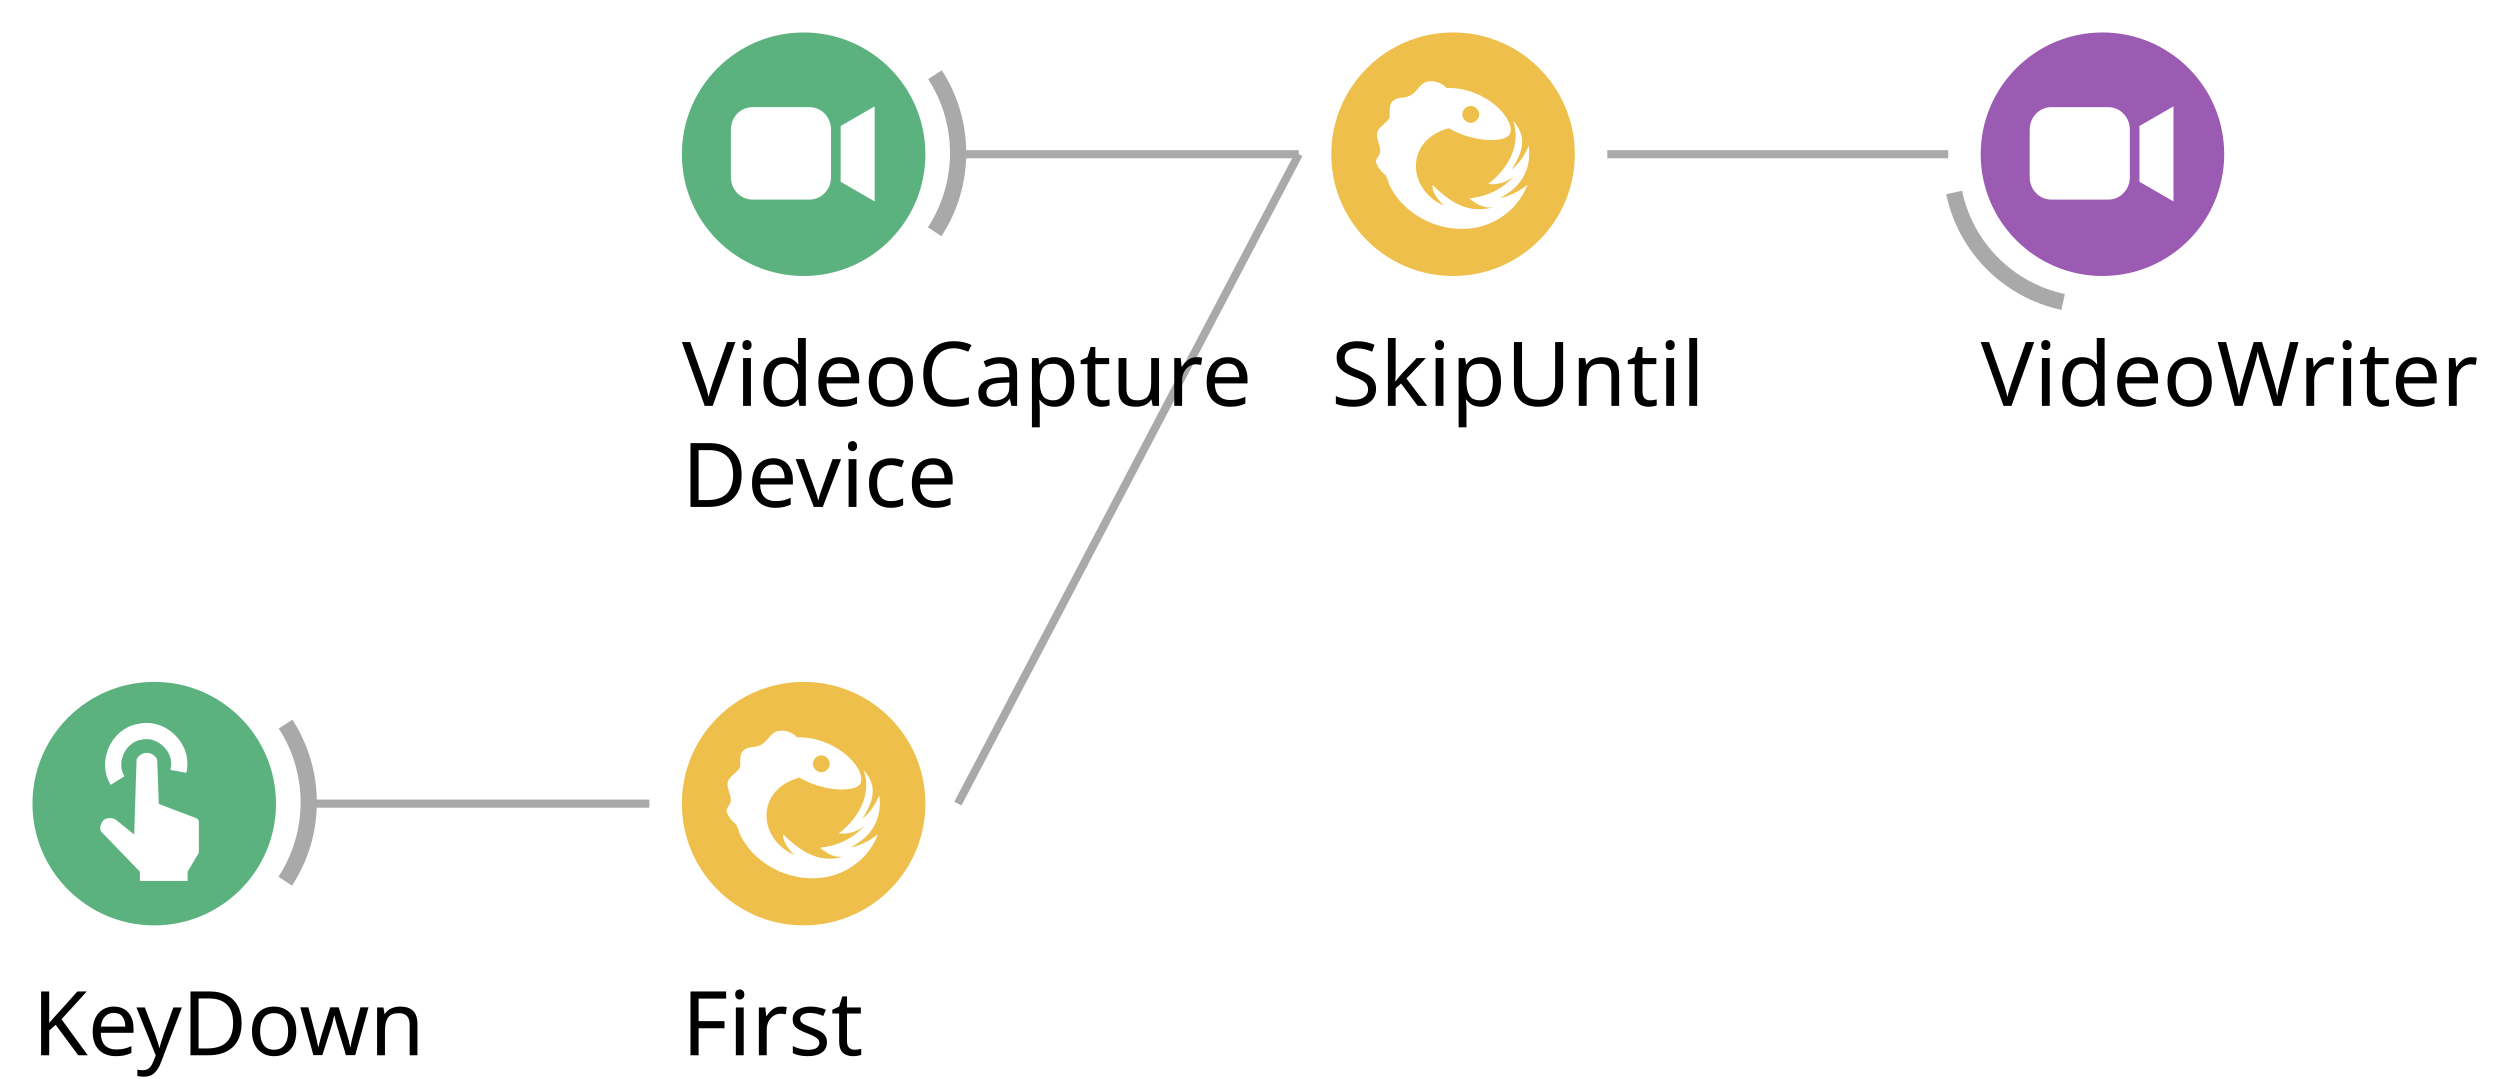
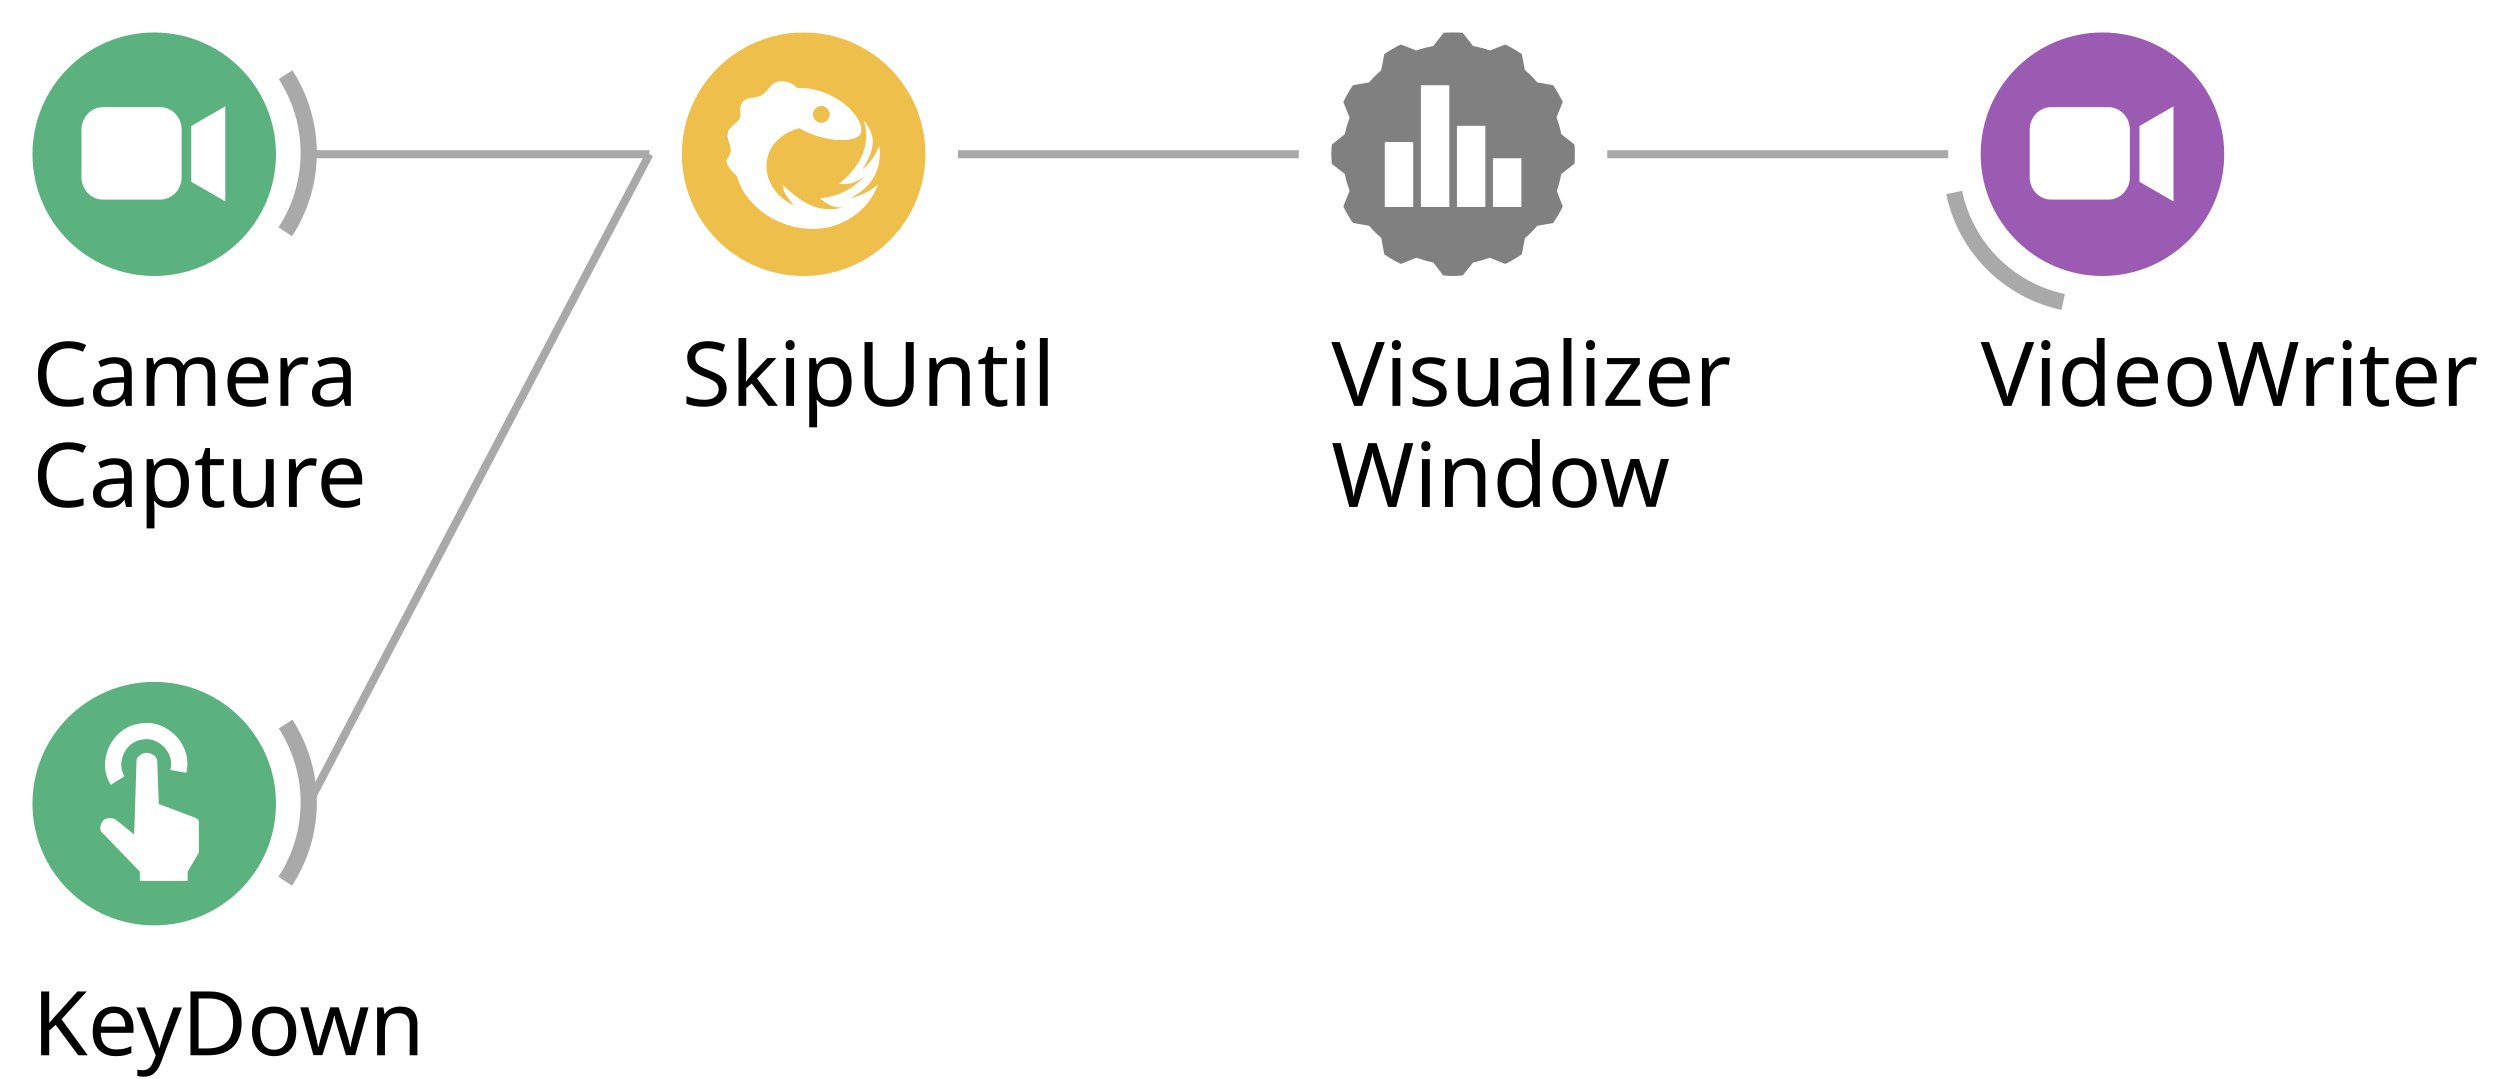
<svg xmlns="http://www.w3.org/2000/svg" width="307.974" height="132.825" id="SvgGdi_output">
  <style>text { fill: #000; } @media (prefers-color-scheme: dark) { text { fill: #eee; } }</style>
  <rect id="background" height="100.00%" style="fill:none;" width="100.00%" y="0.00" x="0.00" />
  <g style="shape-rendering:auto;" id="root_group">
    <line y1="19.00" style="stroke:rgb(169,169,169);fill:none;stroke-linecap:butt;stroke-miterlimit:9;opacity:1;stroke-width:1;stroke-linejoin:miter;" id="2" x2="240.00" y2="19.00" x1="198.00" />
    <line y1="19.00" style="stroke:rgb(169,169,169);fill:none;stroke-linecap:butt;stroke-miterlimit:9;opacity:1;stroke-width:1;stroke-linejoin:miter;" id="3" x2="160.00" y2="19.00" x1="118.00" />
-     <line y1="99.00" style="stroke:rgb(169,169,169);fill:none;stroke-linecap:butt;stroke-miterlimit:9;opacity:1;stroke-width:1;stroke-linejoin:miter;" id="4" x2="160.00" y2="19.00" x1="118.00" />
-     <line y1="99.00" style="stroke:rgb(169,169,169);fill:none;stroke-linecap:butt;stroke-miterlimit:9;opacity:1;stroke-width:1;stroke-linejoin:miter;" id="5" x2="80.00" y2="99.00" x1="38.00" />
+     <line y1="19.00" style="stroke:rgb(169,169,169);fill:none;stroke-linecap:butt;stroke-miterlimit:9;opacity:1;stroke-width:1;stroke-linejoin:miter;" id="4" x2="80.00" y2="19.00" x1="38.00" />
+     <line y1="99.00" style="stroke:rgb(169,169,169);fill:none;stroke-linecap:butt;stroke-miterlimit:9;opacity:1;stroke-width:1;stroke-linejoin:miter;" id="5" x2="80.00" y2="19.00" x1="38.00" />
    <path style="stroke:rgb(169,169,169);fill:none;stroke-linecap:butt;stroke-miterlimit:9;opacity:1;stroke-width:2;stroke-linejoin:miter;" transform="matrix(1.00 0.00 0.00 1.00 244.00 4.00 ) " id="39" d="M 10.158 33.2 C 3.405 31.759 -1.861 26.469 -3.271 19.71 " />
    <ellipse id="40" cy="15.00" cx="15.00" transform="matrix(1.00 0.00 0.00 1.00 244.00 4.00 ) " rx="15.00" ry="15.00" style="stroke:none;opacity:1;fill:rgb(155,91,179);" />
    <path d="M 23.75 9.1 19.559 11.521 19.559 18.394 23.75 20.815 z " style="stroke:none;fill-rule:evenodd;opacity:1;fill:rgb(255,255,255);" transform="matrix(1.00 0.00 0.00 1.00 244.00 4.00 ) " id="44" />
    <path d="M 8.693 9.2 15.719 9.2 C 17.19 9.2 18.374 10.434 18.374 11.966 L 18.374 17.823 C 18.374 19.356 17.19 20.589 15.719 20.589 L 8.693 20.589 C 7.222 20.589 6.038 19.356 6.038 17.823 L 6.038 11.966 C 6.038 10.434 7.222 9.2 8.693 9.2 z " style="stroke:none;fill-rule:evenodd;opacity:1;fill:rgb(255,255,255);" transform="matrix(1.00 0.00 0.00 1.00 244.00 4.00 ) " id="45" />
    <text id="46" transform="matrix(1.00 0.00 0.00 1.00 0.00 0.00 ) " x="244.00px" y="39.00px" style="stroke:none;clip-path:url(#48_text_clipper);font-family:Microsoft Sans Serif;font-size:8.25pt;opacity:1;">
      <tspan dy="8.25pt" id="50">VideoWriter</tspan>
    </text>
-     <ellipse id="54" cy="15.00" cx="15.00" transform="matrix(1.00 0.00 0.00 1.00 164.00 4.00 ) " rx="15.00" ry="15.00" style="stroke:none;opacity:1;fill:rgb(238,192,75);" />
-     <path d="M 12.246 6.014 12.246 6.02 C 12.058 6.02 11.895 6.04 11.767 6.066 10.869 6.353 10.896 6.934 9.877 7.686 8.863 8.264 8.353 7.82 7.615 8.42 6.878 9.016 7.393 10.383 7.084 10.648 6.777 11.18 5.826 11.655 5.652 12.326 5.509 13.185 6.042 13.797 6.021 14.533 6.083 15.146 5.411 15.495 5.508 15.992 5.797 16.804 6.354 17.292 6.617 17.518 6.663 17.55 6.7 17.599 6.715 17.602 6.791 17.792 6.859 17.986 6.955 18.166 6.95 18.14 6.949 18.114 6.943 18.088 6.998 18.305 7.055 18.524 7.133 18.738 8.683 22.099 12.814 24.686 17.342 24.117 19.541 23.848 22.824 22.332 24.166 18.738 23.22 19.587 21.532 20.324 20.777 20.381 23.33 19.105 24.707 16.937 24.32 13.975 23.792 15.233 23.093 16.201 22.221 16.865 24.075 13.976 23.757 12.481 22.385 10.84 23.366 13.539 22.097 16.534 19.332 18.664 20.452 18.785 21.517 18.516 22.502 17.713 21.013 19.374 19.15 20.208 17.014 20.436 18.034 21.303 19.018 21.695 19.959 21.527 17.345 22.249 15.155 21.454 12.49 18.801 12.351 19.515 13.105 20.628 13.883 21.338 9.373 19.383 8.976 13.296 14.469 11.793 14.472 11.793 14.475 11.794 14.478 11.793 17.75 13.707 21.865 13.581 22.051 12.344 22.509 10.861 19.965 7.805 16.162 7.008 15.462 6.871 14.792 6.817 14.154 6.836 14.167 6.836 14.179 6.836 14.191 6.826 13.584 6.177 12.81 6.012 12.246 6.014 z M 17.178 9.047 C 17.724 9.047 18.223 9.544 18.223 10.09 18.223 10.636 17.724 11.133 17.178 11.133 16.632 11.133 16.135 10.636 16.135 10.09 16.135 9.544 16.632 9.047 17.178 9.047 z " style="stroke:none;fill-rule:evenodd;opacity:1;fill:rgb(255,255,255);" transform="matrix(1.00 0.00 0.00 1.00 164.00 4.00 ) " id="57" />
-     <text id="58" transform="matrix(1.00 0.00 0.00 1.00 0.00 0.00 ) " x="164.00px" y="39.00px" style="stroke:none;clip-path:url(#60_text_clipper);font-family:Microsoft Sans Serif;font-size:8.25pt;opacity:1;">
-       <tspan dy="8.25pt" id="62">SkipUntil</tspan>
+     <path transform="matrix(1.00 0.00 0.00 1.00 164.00 4.00 ) " id="54" d="M 15 0 C 15.401 0 15.794 0 16.187 0.033 L 17.476 1.671 C 18.195 1.804 18.878 1.977 19.552 2.218 L 21.429 1.483 C 22.14 1.823 22.829 2.227 23.473 2.67 L 23.849 4.621 C 24.395 5.087 24.913 5.605 25.379 6.151 L 27.33 6.494 C 27.773 7.138 28.177 7.861 28.517 8.571 L 27.746 10.448 C 27.987 11.122 28.196 11.805 28.329 12.523 L 29.967 13.813 C 29.998 14.206 30 14.599 30 15 30 15.392 29.997 15.769 29.967 16.154 L 28.329 17.44 C 28.198 18.146 28.017 18.852 27.782 19.516 L 28.517 21.429 C 28.176 22.143 27.775 22.826 27.33 23.473 L 25.379 23.813 C 24.913 24.358 24.395 24.877 23.849 25.342 L 23.473 27.33 C 22.828 27.774 22.14 28.177 21.429 28.517 L 19.516 27.746 C 18.851 27.982 18.184 28.198 17.476 28.329 L 16.187 29.934 C 15.793 29.965 15.401 30 15 30 14.599 30 14.173 29.966 13.78 29.934 L 12.56 28.329 C 11.862 28.2 11.141 27.977 10.484 27.746 L 8.571 28.517 C 7.856 28.176 7.174 27.776 6.527 27.33 L 6.151 25.306 C 5.617 24.848 5.114 24.348 4.658 23.813 L 2.67 23.473 C 2.225 22.826 1.824 22.143 1.483 21.429 L 2.254 19.516 C 2.023 18.859 1.8 18.138 1.671 17.44 L 0.066 16.187 C 0.035 15.794 -9.272993E-05 15.401 -9.272993E-05 15 -9.272993E-05 14.599 0.035 14.206 0.066 13.813 L 1.671 12.524 C 1.802 11.816 2.019 11.149 2.254 10.484 L 1.483 8.571 C 1.823 7.861 2.227 7.138 2.67 6.494 L 4.658 6.151 C 5.114 5.616 5.617 5.116 6.151 4.658 L 6.527 2.67 C 7.174 2.225 7.857 1.824 8.571 1.483 L 10.484 2.218 C 11.148 1.983 11.854 1.802 12.56 1.671 L 13.846 0.033 C 14.231 0.003 14.608 -0 15 -0 z " style="stroke:none;fill-rule:evenodd;opacity:1;fill:rgb(128,128,128);" />
+     <rect id="61" height="8.00" style="stroke:none;opacity:1;fill:rgb(255,255,255);" transform="matrix(1.00 0.00 0.00 1.00 164.00 4.00 ) " width="3.50" y="13.50" x="6.59" />
+     <rect id="62" height="15.00" style="stroke:none;opacity:1;fill:rgb(255,255,255);" transform="matrix(1.00 0.00 0.00 1.00 164.00 4.00 ) " width="3.50" y="6.50" x="11.04" />
+     <rect id="63" height="10.00" style="stroke:none;opacity:1;fill:rgb(255,255,255);" transform="matrix(1.00 0.00 0.00 1.00 164.00 4.00 ) " width="3.50" y="11.50" x="15.48" />
+     <rect id="64" height="6.00" style="stroke:none;opacity:1;fill:rgb(255,255,255);" transform="matrix(1.00 0.00 0.00 1.00 164.00 4.00 ) " width="3.50" y="15.50" x="19.92" />
+     <text id="65" transform="matrix(1.00 0.00 0.00 1.00 0.00 0.00 ) " x="164.00px" y="39.00px" style="stroke:none;clip-path:url(#67_text_clipper);font-family:Microsoft Sans Serif;font-size:8.25pt;opacity:1;">
+       <tspan dy="8.25pt" id="69">Visualizer</tspan>
    </text>
-     <path d="M 31.179 5.2 C 34.998 11.092 34.981 18.682 31.136 24.557 " style="stroke:rgb(169,169,169);fill:none;stroke-linecap:butt;stroke-miterlimit:9;opacity:1;stroke-width:2;stroke-linejoin:miter;" transform="matrix(1.00 0.00 0.00 1.00 84.00 4.00 ) " id="67" />
-     <ellipse id="68" cy="15.00" cx="15.00" transform="matrix(1.00 0.00 0.00 1.00 84.00 4.00 ) " rx="15.00" ry="15.00" style="stroke:none;opacity:1;fill:rgb(91,178,126);" />
-     <path d="M 23.75 9.1 19.559 11.521 19.559 18.394 23.75 20.815 z " style="stroke:none;fill-rule:evenodd;opacity:1;fill:rgb(255,255,255);" transform="matrix(1.00 0.00 0.00 1.00 84.00 4.00 ) " id="69" />
-     <path d="M 8.693 9.2 15.719 9.2 C 17.19 9.2 18.374 10.434 18.374 11.966 L 18.374 17.823 C 18.374 19.356 17.19 20.589 15.719 20.589 L 8.693 20.589 C 7.222 20.589 6.038 19.356 6.038 17.823 L 6.038 11.966 C 6.038 10.434 7.222 9.2 8.693 9.2 z " style="stroke:none;fill-rule:evenodd;opacity:1;fill:rgb(255,255,255);" transform="matrix(1.00 0.00 0.00 1.00 84.00 4.00 ) " id="70" />
-     <text id="71" transform="matrix(1.00 0.00 0.00 1.00 0.00 0.00 ) " x="84.00px" y="39.00px" style="stroke:none;clip-path:url(#73_text_clipper);font-family:Microsoft Sans Serif;font-size:8.25pt;opacity:1;">
-       <tspan dy="8.25pt" id="75">VideoCapture</tspan>
+     <text id="71" transform="matrix(1.00 0.00 0.00 1.00 0.00 0.00 ) " x="164.00px" y="51.45px" style="stroke:none;clip-path:url(#73_text_clipper);font-family:Microsoft Sans Serif;font-size:8.25pt;opacity:1;">
+       <tspan dy="8.25pt" id="75">Window</tspan>
    </text>
-     <text id="77" transform="matrix(1.00 0.00 0.00 1.00 0.00 0.00 ) " x="84.00px" y="51.45px" style="stroke:none;clip-path:url(#79_text_clipper);font-family:Microsoft Sans Serif;font-size:8.25pt;opacity:1;">
-       <tspan dy="8.25pt" id="81">Device</tspan>
+     <ellipse id="79" cy="15.00" cx="15.00" transform="matrix(1.00 0.00 0.00 1.00 84.00 4.00 ) " rx="15.00" ry="15.00" style="stroke:none;opacity:1;fill:rgb(238,192,75);" />
+     <path style="stroke:none;fill-rule:evenodd;opacity:1;fill:rgb(255,255,255);" transform="matrix(1.00 0.00 0.00 1.00 84.00 4.00 ) " id="82" d="M 12.246 6.014 12.246 6.02 C 12.058 6.02 11.895 6.04 11.767 6.066 10.869 6.353 10.896 6.934 9.877 7.686 8.863 8.264 8.353 7.82 7.615 8.42 6.878 9.016 7.393 10.383 7.084 10.648 6.777 11.18 5.826 11.655 5.652 12.326 5.509 13.185 6.042 13.797 6.021 14.533 6.083 15.146 5.411 15.495 5.508 15.992 5.797 16.804 6.354 17.292 6.617 17.518 6.663 17.55 6.7 17.599 6.715 17.602 6.791 17.792 6.859 17.986 6.955 18.166 6.95 18.14 6.949 18.114 6.943 18.088 6.998 18.305 7.055 18.524 7.133 18.738 8.683 22.099 12.814 24.686 17.342 24.117 19.541 23.848 22.824 22.332 24.166 18.738 23.22 19.587 21.532 20.324 20.777 20.381 23.33 19.105 24.707 16.937 24.32 13.975 23.792 15.233 23.093 16.201 22.221 16.865 24.075 13.976 23.757 12.481 22.385 10.84 23.366 13.539 22.097 16.534 19.332 18.664 20.452 18.785 21.517 18.516 22.502 17.713 21.013 19.374 19.15 20.208 17.014 20.436 18.034 21.303 19.018 21.695 19.959 21.527 17.345 22.249 15.155 21.454 12.49 18.801 12.351 19.515 13.105 20.628 13.883 21.338 9.373 19.383 8.976 13.296 14.469 11.793 14.472 11.793 14.475 11.794 14.478 11.793 17.75 13.707 21.865 13.581 22.051 12.344 22.509 10.861 19.965 7.805 16.162 7.008 15.462 6.871 14.792 6.817 14.154 6.836 14.167 6.836 14.179 6.836 14.191 6.826 13.584 6.177 12.81 6.012 12.246 6.014 z M 17.178 9.047 C 17.724 9.047 18.223 9.544 18.223 10.09 18.223 10.636 17.724 11.133 17.178 11.133 16.632 11.133 16.135 10.636 16.135 10.09 16.135 9.544 16.632 9.047 17.178 9.047 z " />
+     <text id="83" transform="matrix(1.00 0.00 0.00 1.00 0.00 0.00 ) " x="84.00px" y="39.00px" style="stroke:none;clip-path:url(#85_text_clipper);font-family:Microsoft Sans Serif;font-size:8.25pt;opacity:1;">
+       <tspan dy="8.25pt" id="87">SkipUntil</tspan>
    </text>
-     <ellipse id="83" cy="15.00" cx="15.00" transform="matrix(1.00 0.00 0.00 1.00 84.00 84.00 ) " rx="15.00" ry="15.00" style="stroke:none;opacity:1;fill:rgb(238,192,75);" />
-     <path d="M 12.246 6.014 12.246 6.02 C 12.058 6.02 11.895 6.04 11.767 6.066 10.869 6.353 10.896 6.934 9.877 7.686 8.863 8.264 8.353 7.82 7.615 8.42 6.878 9.016 7.393 10.383 7.084 10.648 6.777 11.18 5.826 11.655 5.652 12.326 5.509 13.185 6.042 13.797 6.021 14.533 6.083 15.146 5.411 15.495 5.508 15.992 5.797 16.804 6.354 17.292 6.617 17.518 6.663 17.55 6.7 17.599 6.715 17.602 6.791 17.792 6.859 17.986 6.955 18.166 6.95 18.14 6.949 18.114 6.943 18.088 6.998 18.305 7.055 18.524 7.133 18.738 8.683 22.099 12.814 24.686 17.342 24.117 19.541 23.848 22.824 22.332 24.166 18.738 23.22 19.587 21.532 20.324 20.777 20.381 23.33 19.105 24.707 16.937 24.32 13.975 23.792 15.233 23.093 16.201 22.221 16.865 24.075 13.976 23.757 12.481 22.385 10.84 23.366 13.539 22.097 16.534 19.332 18.664 20.452 18.785 21.517 18.516 22.502 17.713 21.013 19.374 19.15 20.208 17.014 20.436 18.034 21.303 19.018 21.695 19.959 21.527 17.345 22.249 15.155 21.454 12.49 18.801 12.351 19.515 13.105 20.628 13.883 21.338 9.373 19.383 8.976 13.296 14.469 11.793 14.472 11.793 14.475 11.794 14.478 11.793 17.75 13.707 21.865 13.581 22.051 12.344 22.509 10.861 19.965 7.805 16.162 7.008 15.462 6.871 14.792 6.817 14.154 6.836 14.167 6.836 14.179 6.836 14.191 6.826 13.584 6.177 12.81 6.012 12.246 6.014 z M 17.178 9.047 C 17.724 9.047 18.223 9.544 18.223 10.09 18.223 10.636 17.724 11.133 17.178 11.133 16.632 11.133 16.135 10.636 16.135 10.09 16.135 9.544 16.632 9.047 17.178 9.047 z " style="stroke:none;fill-rule:evenodd;opacity:1;fill:rgb(255,255,255);" transform="matrix(1.00 0.00 0.00 1.00 84.00 84.00 ) " id="84" />
-     <text id="85" transform="matrix(1.00 0.00 0.00 1.00 0.00 0.00 ) " x="84.00px" y="119.00px" style="stroke:none;clip-path:url(#87_text_clipper);font-family:Microsoft Sans Serif;font-size:8.25pt;opacity:1;">
-       <tspan dy="8.25pt" id="89">First</tspan>
+     <path d="M 31.179 5.2 C 34.998 11.092 34.981 18.682 31.136 24.557 " style="stroke:rgb(169,169,169);fill:none;stroke-linecap:butt;stroke-miterlimit:9;opacity:1;stroke-width:2;stroke-linejoin:miter;" transform="matrix(1.00 0.00 0.00 1.00 4.00 4.00 ) " id="92" />
+     <ellipse id="93" cy="15.00" cx="15.00" transform="matrix(1.00 0.00 0.00 1.00 4.00 4.00 ) " rx="15.00" ry="15.00" style="stroke:none;opacity:1;fill:rgb(91,178,126);" />
+     <path d="M 23.75 9.1 19.559 11.521 19.559 18.394 23.75 20.815 z " style="stroke:none;fill-rule:evenodd;opacity:1;fill:rgb(255,255,255);" transform="matrix(1.00 0.00 0.00 1.00 4.00 4.00 ) " id="94" />
+     <path d="M 8.693 9.2 15.719 9.2 C 17.19 9.2 18.374 10.434 18.374 11.966 L 18.374 17.823 C 18.374 19.356 17.19 20.589 15.719 20.589 L 8.693 20.589 C 7.222 20.589 6.038 19.356 6.038 17.823 L 6.038 11.966 C 6.038 10.434 7.222 9.2 8.693 9.2 z " style="stroke:none;fill-rule:evenodd;opacity:1;fill:rgb(255,255,255);" transform="matrix(1.00 0.00 0.00 1.00 4.00 4.00 ) " id="95" />
+     <text id="96" transform="matrix(1.00 0.00 0.00 1.00 0.00 0.00 ) " x="4.00px" y="39.00px" style="stroke:none;clip-path:url(#98_text_clipper);font-family:Microsoft Sans Serif;font-size:8.25pt;opacity:1;">
+       <tspan dy="8.25pt" id="100">Camera</tspan>
    </text>
-     <path d="M 31.179 5.2 C 34.998 11.092 34.981 18.682 31.136 24.557 " style="stroke:rgb(169,169,169);fill:none;stroke-linecap:butt;stroke-miterlimit:9;opacity:1;stroke-width:2;stroke-linejoin:miter;" transform="matrix(1.00 0.00 0.00 1.00 4.00 84.00 ) " id="91" />
-     <ellipse id="92" cy="15.00" cx="15.00" transform="matrix(1.00 0.00 0.00 1.00 4.00 84.00 ) " rx="15.00" ry="15.00" style="stroke:none;opacity:1;fill:rgb(91,178,126);" />
-     <path style="stroke:none;fill-rule:evenodd;opacity:1;fill:rgb(255,255,255);" transform="matrix(1.00 0.00 0.00 1.00 4.00 84.00 ) " id="96" d="M 8.54 18.526 C 8.155 18.14 8.427 17.373 8.751 17.049 9.069 16.731 9.886 16.655 10.34 17.036 L 12.53 18.805 12.821 9.664 C 12.821 9.306 13.425 8.74 14.053 8.74 14.799 8.74 15.368 9.316 15.368 9.695 L 15.559 15.043 20.064 16.746 C 20.25 16.81 20.495 16.995 20.495 17.222 L 20.498 21.05 19.113 23.38 19.113 24.518 13.232 24.518 13.232 23.38 z " />
-     <path transform="matrix(1.00 0.00 0.00 1.00 4.00 84.00 ) " id="97" d="M 10.482 12.156 C 9.064 9.888 10.573 6.569 13.215 6.147 15.816 5.523 18.483 8.01 18.043 10.649 L 17.977 11.026 " style="stroke:rgb(255,255,255);fill:none;stroke-linecap:butt;stroke-miterlimit:9;opacity:1;stroke-width:2;stroke-linejoin:miter;" />
-     <text id="98" transform="matrix(1.00 0.00 0.00 1.00 0.00 0.00 ) " x="4.00px" y="119.00px" style="stroke:none;clip-path:url(#100_text_clipper);font-family:Microsoft Sans Serif;font-size:8.25pt;opacity:1;">
-       <tspan dy="8.25pt" id="102">KeyDown</tspan>
+     <text id="102" transform="matrix(1.00 0.00 0.00 1.00 0.00 0.00 ) " x="4.00px" y="51.45px" style="stroke:none;clip-path:url(#104_text_clipper);font-family:Microsoft Sans Serif;font-size:8.25pt;opacity:1;">
+       <tspan dy="8.25pt" id="106">Capture</tspan>
+     </text>
+     <path d="M 31.179 5.2 C 34.998 11.092 34.981 18.682 31.136 24.557 " style="stroke:rgb(169,169,169);fill:none;stroke-linecap:butt;stroke-miterlimit:9;opacity:1;stroke-width:2;stroke-linejoin:miter;" transform="matrix(1.00 0.00 0.00 1.00 4.00 84.00 ) " id="108" />
+     <ellipse id="109" cy="15.00" cx="15.00" transform="matrix(1.00 0.00 0.00 1.00 4.00 84.00 ) " rx="15.00" ry="15.00" style="stroke:none;opacity:1;fill:rgb(91,178,126);" />
+     <path style="stroke:none;fill-rule:evenodd;opacity:1;fill:rgb(255,255,255);" transform="matrix(1.00 0.00 0.00 1.00 4.00 84.00 ) " id="113" d="M 8.54 18.526 C 8.155 18.14 8.427 17.373 8.751 17.049 9.069 16.731 9.886 16.655 10.34 17.036 L 12.53 18.805 12.821 9.664 C 12.821 9.306 13.425 8.74 14.053 8.74 14.799 8.74 15.368 9.316 15.368 9.695 L 15.559 15.043 20.064 16.746 C 20.25 16.81 20.495 16.995 20.495 17.222 L 20.498 21.05 19.113 23.38 19.113 24.518 13.232 24.518 13.232 23.38 z " />
+     <path transform="matrix(1.00 0.00 0.00 1.00 4.00 84.00 ) " id="114" d="M 10.482 12.156 C 9.064 9.888 10.573 6.569 13.215 6.147 15.816 5.523 18.483 8.01 18.043 10.649 L 17.977 11.026 " style="stroke:rgb(255,255,255);fill:none;stroke-linecap:butt;stroke-miterlimit:9;opacity:1;stroke-width:2;stroke-linejoin:miter;" />
+     <text id="115" transform="matrix(1.00 0.00 0.00 1.00 0.00 0.00 ) " x="4.00px" y="119.00px" style="stroke:none;clip-path:url(#117_text_clipper);font-family:Microsoft Sans Serif;font-size:8.25pt;opacity:1;">
+       <tspan dy="8.25pt" id="119">KeyDown</tspan>
    </text>
  </g>
  <defs id="clips_hatches_and_gradients">
    <clipPath id="48_text_clipper">
      <rect x="244.00" y="39.00" width="62.97" height="13.83" id="49" />
    </clipPath>
-     <clipPath id="60_text_clipper">
-       <rect x="164.00" y="39.00" width="48.57" height="13.83" id="61" />
+     <clipPath id="67_text_clipper">
+       <rect x="164.00" y="39.00" width="52.98" height="27.65" id="68" />
    </clipPath>
    <clipPath id="73_text_clipper">
-       <rect x="84.00" y="39.00" width="73.01" height="27.65" id="74" />
+       <rect x="164.00" y="51.45" width="52.98" height="27.65" id="74" />
    </clipPath>
-     <clipPath id="79_text_clipper">
-       <rect x="84.00" y="51.45" width="73.01" height="27.65" id="80" />
+     <clipPath id="85_text_clipper">
+       <rect x="84.00" y="39.00" width="48.57" height="13.83" id="86" />
    </clipPath>
-     <clipPath id="87_text_clipper">
-       <rect x="84.00" y="119.00" width="25.76" height="13.83" id="88" />
+     <clipPath id="98_text_clipper">
+       <rect x="4.00" y="39.00" width="43.97" height="27.65" id="99" />
    </clipPath>
-     <clipPath id="100_text_clipper">
-       <rect x="4.00" y="119.00" width="52.15" height="13.83" id="101" />
+     <clipPath id="104_text_clipper">
+       <rect x="4.00" y="51.45" width="43.97" height="27.65" id="105" />
+     </clipPath>
+     <clipPath id="117_text_clipper">
+       <rect x="4.00" y="119.00" width="52.15" height="13.83" id="118" />
    </clipPath>
  </defs>
</svg>
